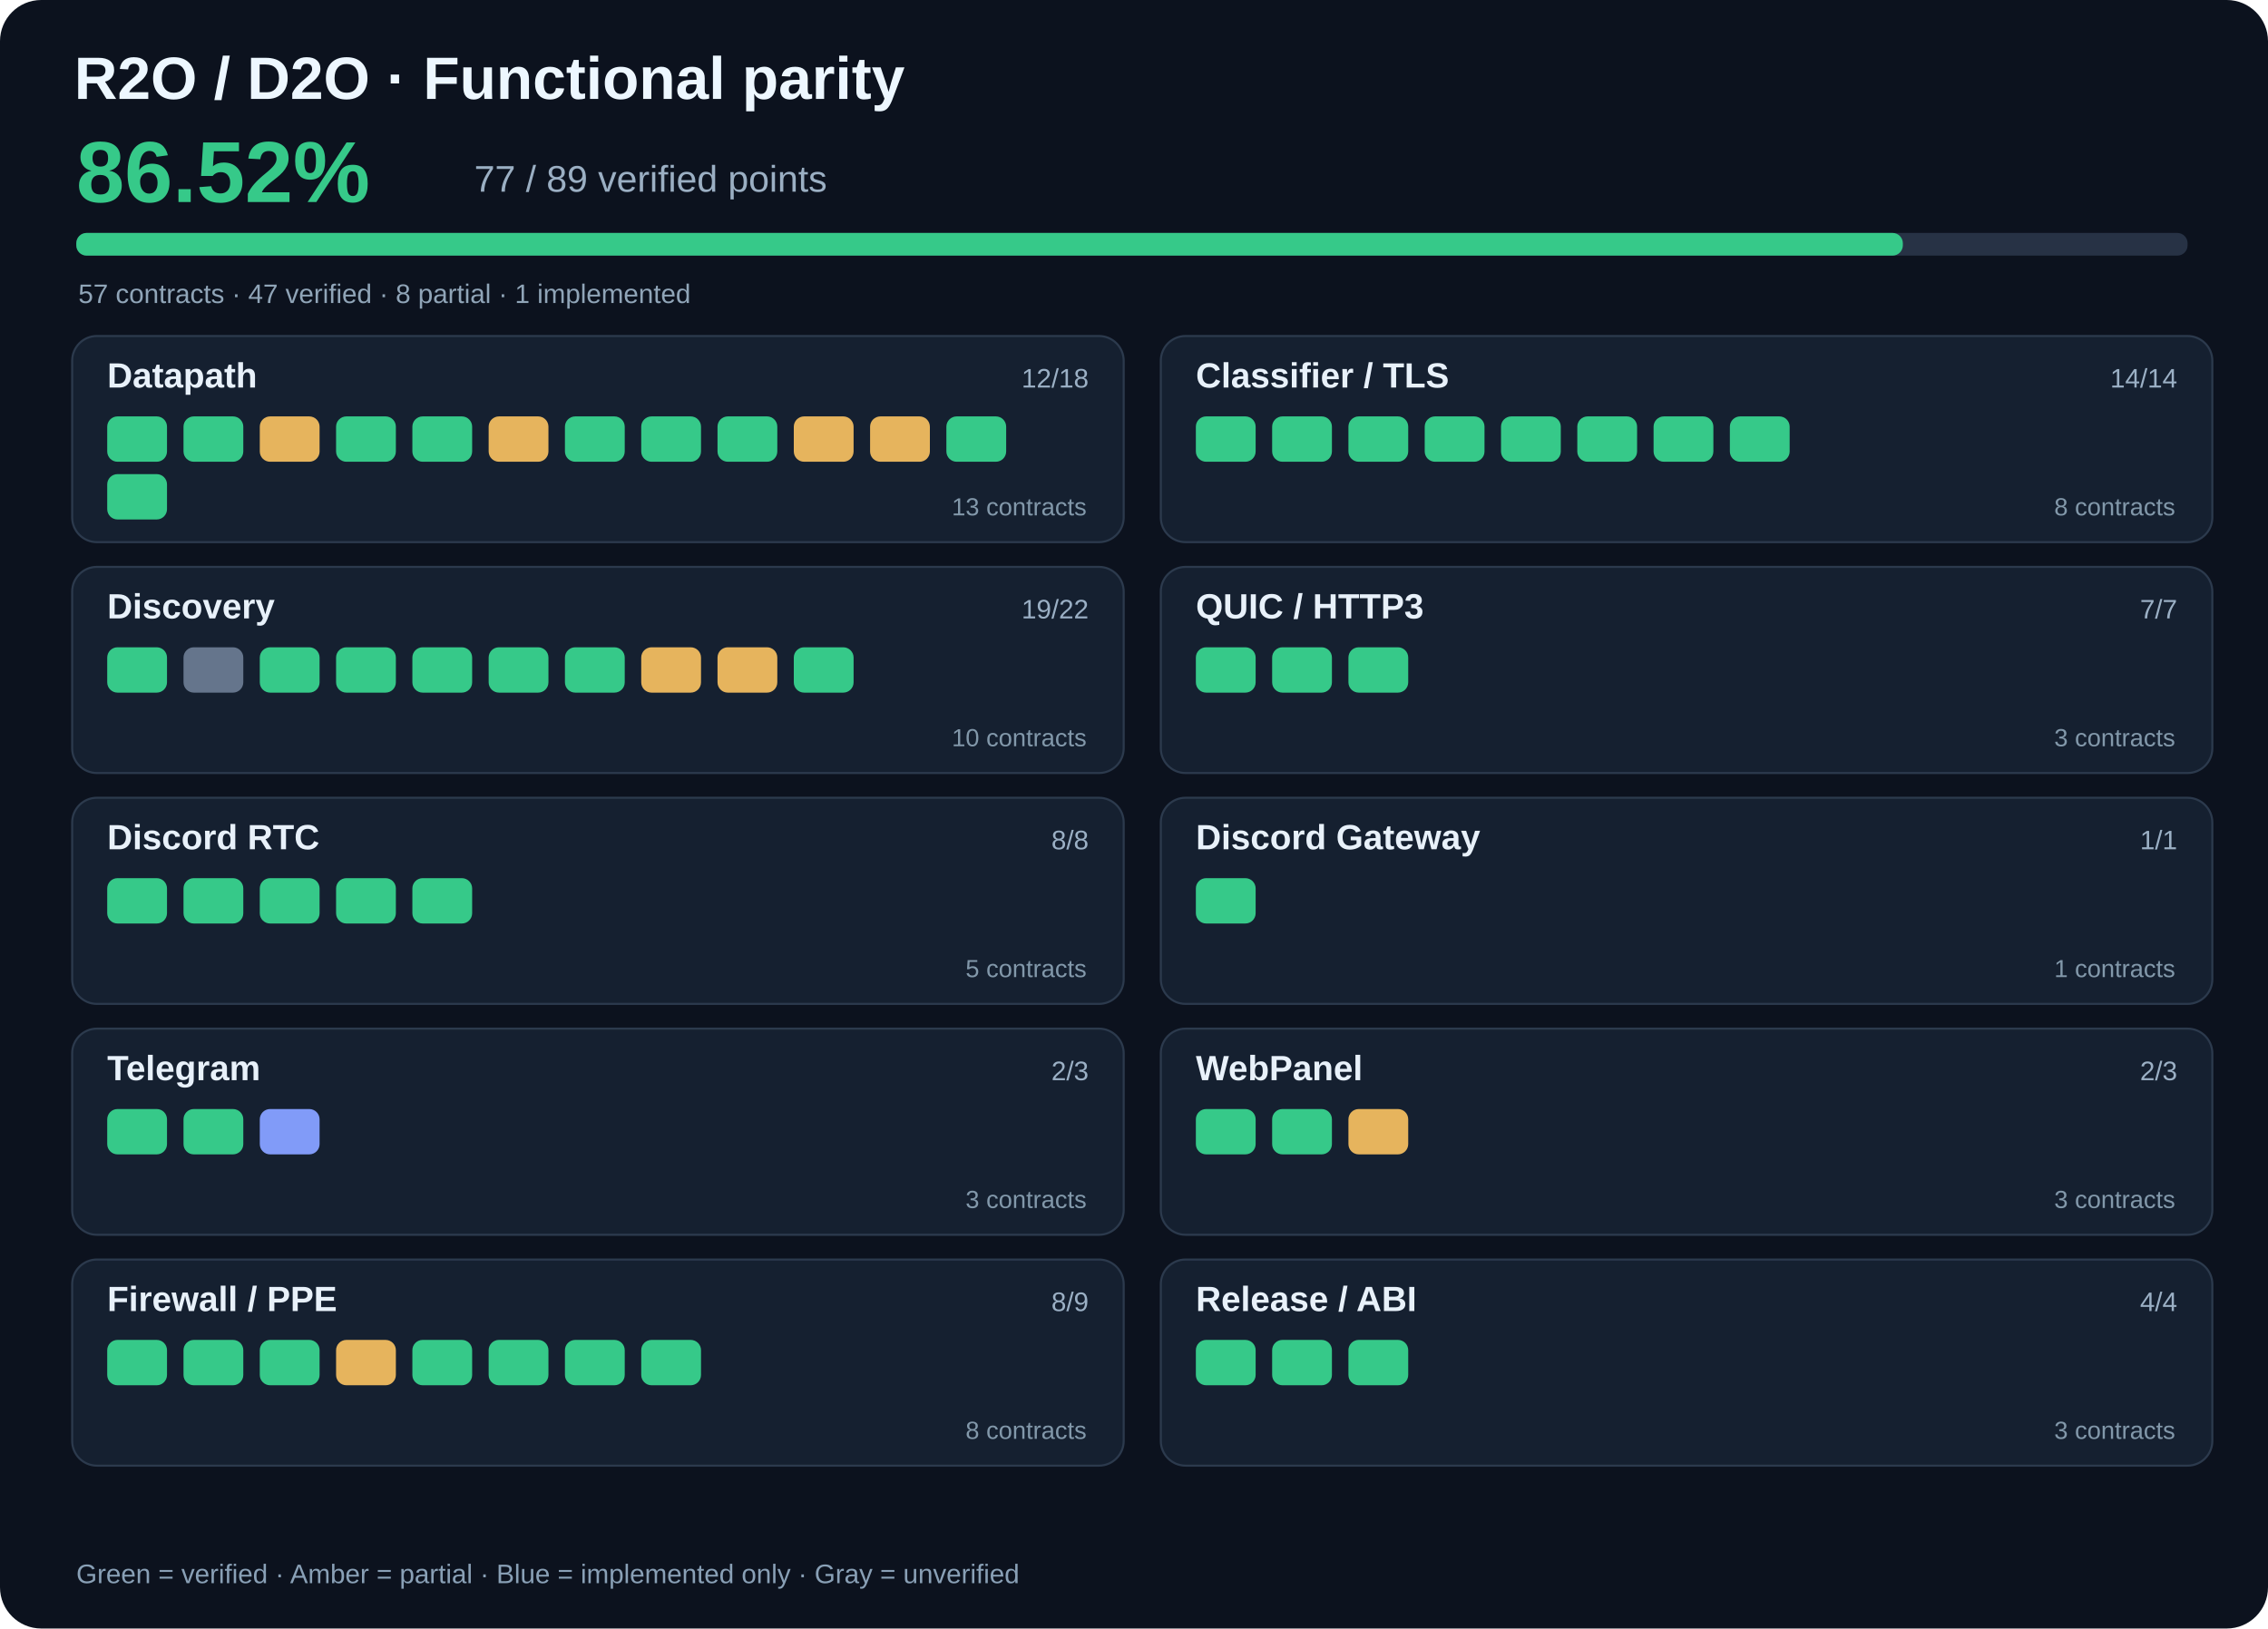
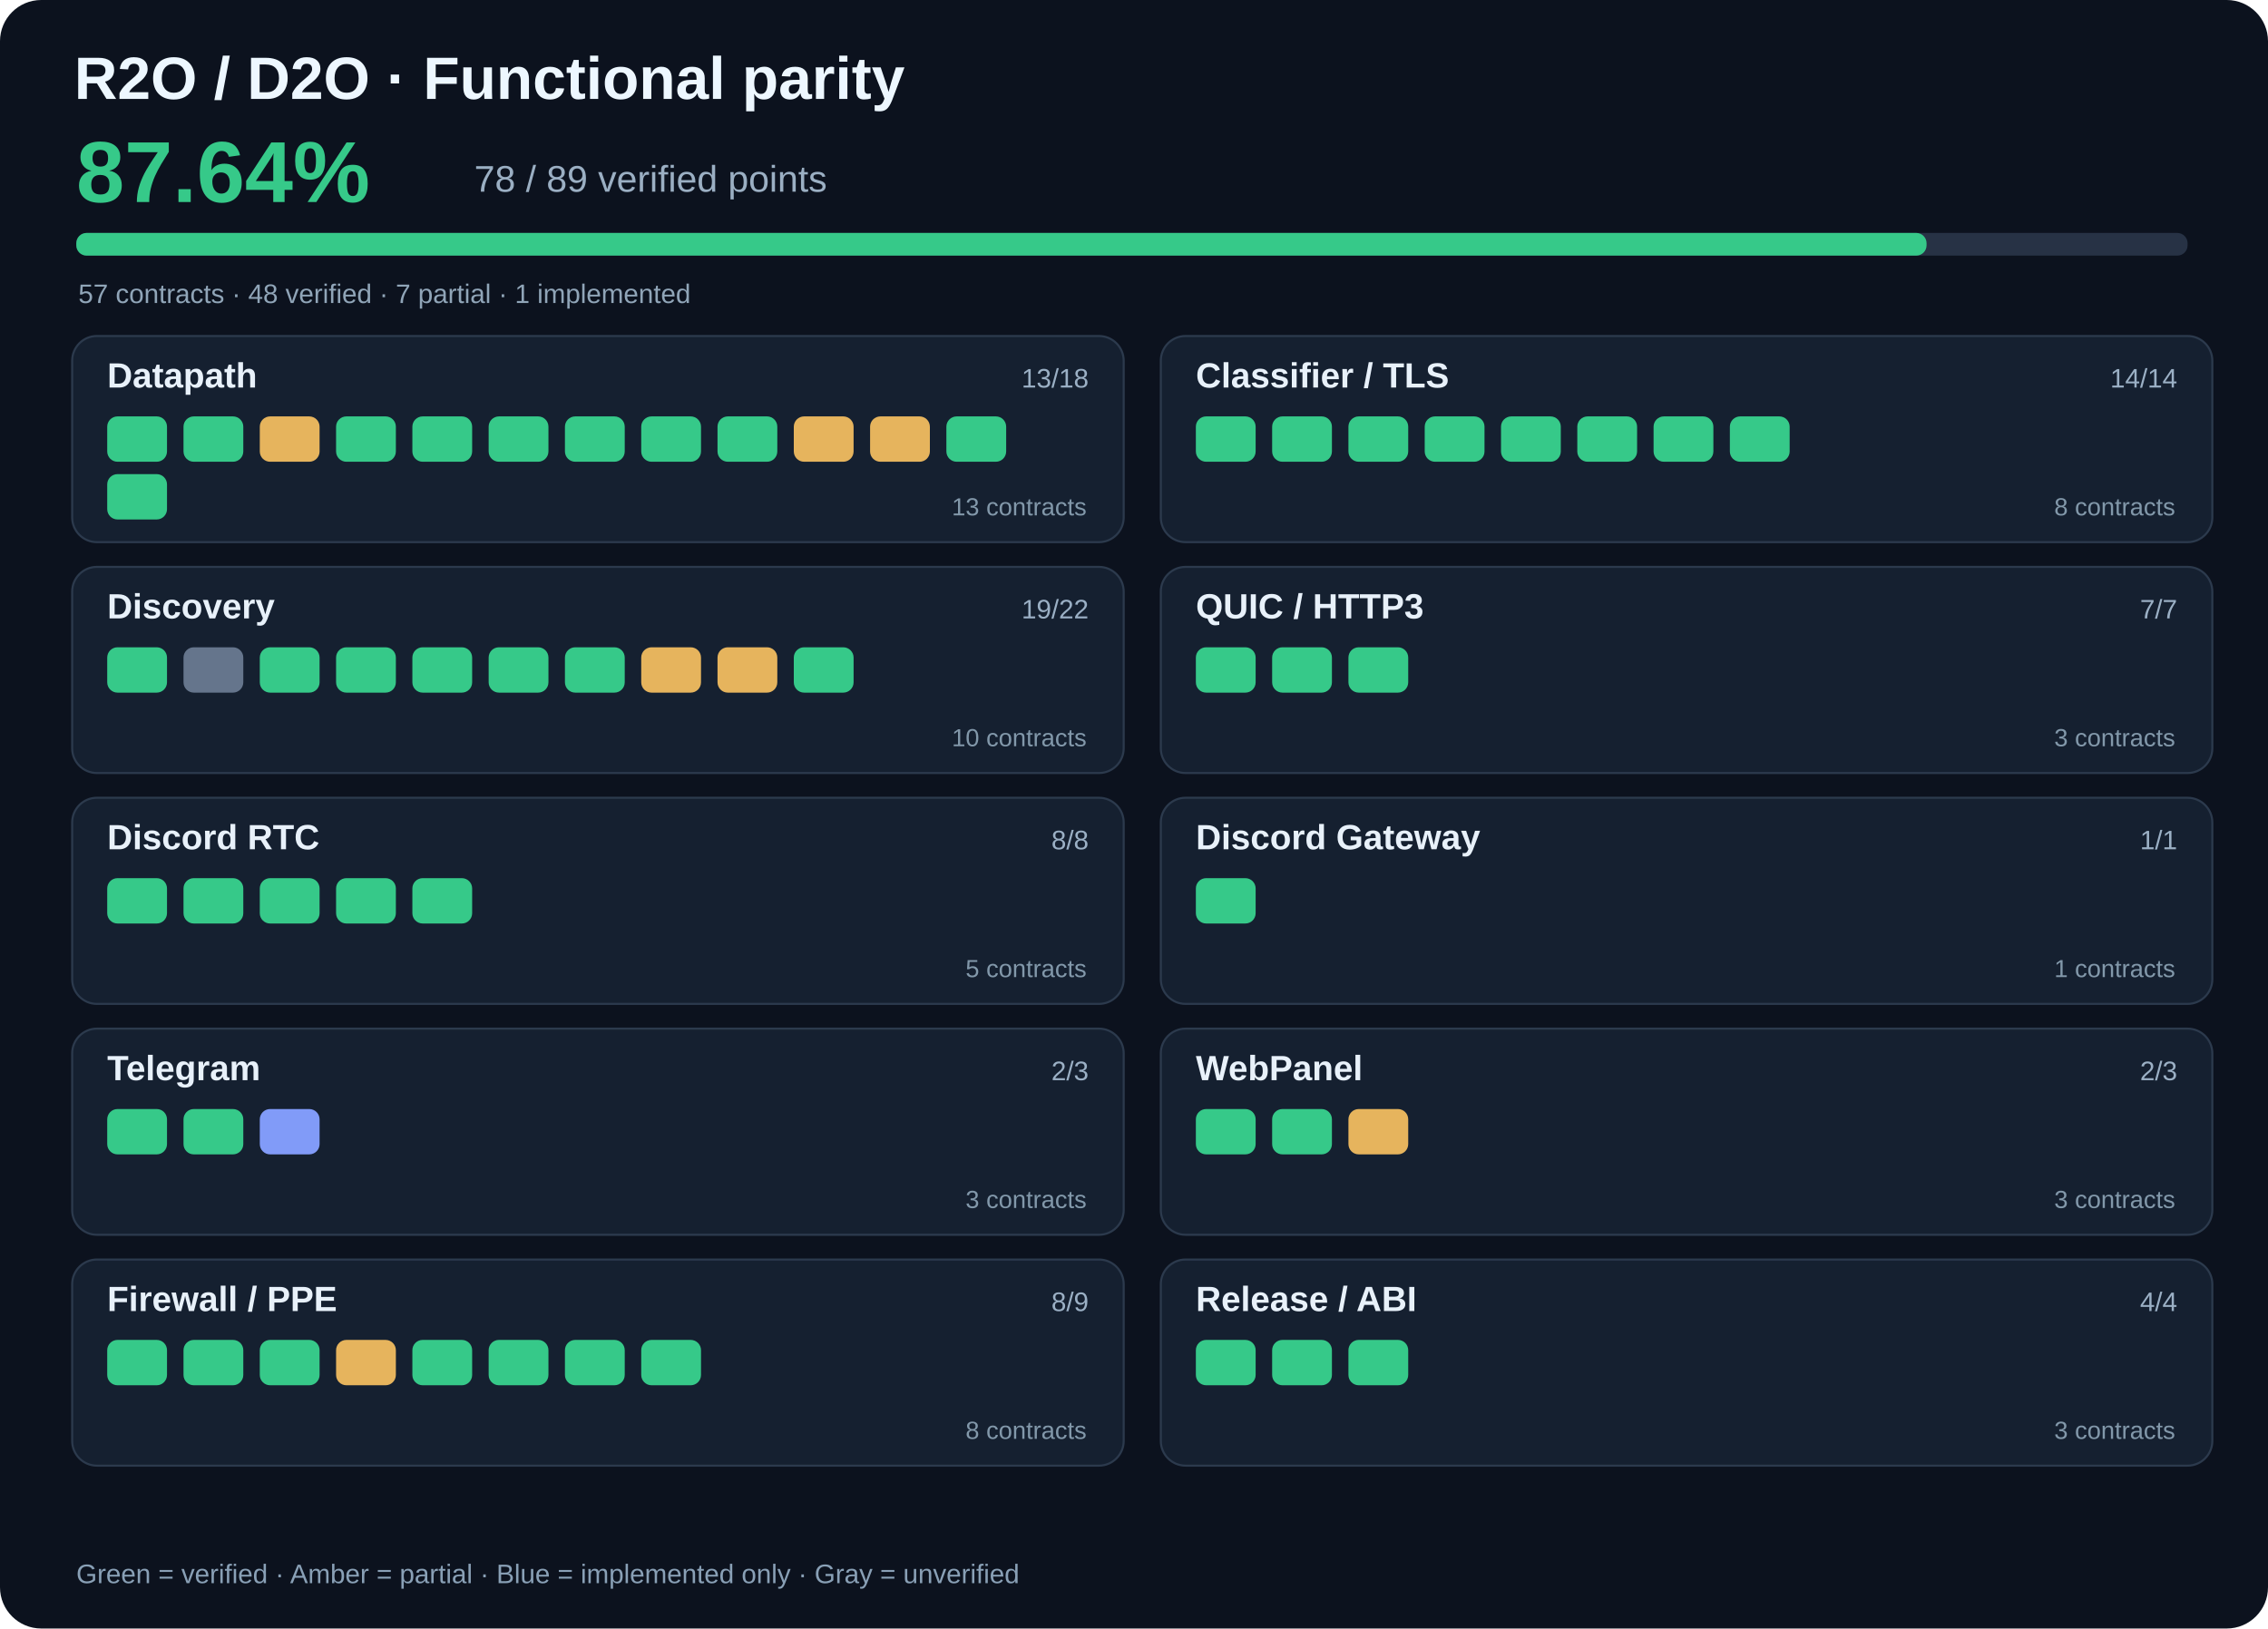
- <svg xmlns="http://www.w3.org/2000/svg" viewBox="0 0 1100 790" width="1100" height="790" role="img" aria-label="R2O parity 86.52%">
+ <svg xmlns="http://www.w3.org/2000/svg" viewBox="0 0 1100 790" width="1100" height="790" role="img" aria-label="R2O parity 87.64%">
  <rect width="1100" height="790" rx="20" fill="#0c121e" />
  <text x="36" y="48" fill="#edf7ff" font-family="Arial,sans-serif" font-size="29" font-weight="700">R2O / D2O · Functional parity</text>
-   <text x="37" y="98" fill="#36c989" font-family="Arial,sans-serif" font-size="42" font-weight="700">86.52%</text>
-   <text x="230" y="93" fill="#9bafc3" font-family="Arial,sans-serif" font-size="18">77 / 89 verified points</text>
+   <text x="37" y="98" fill="#36c989" font-family="Arial,sans-serif" font-size="42" font-weight="700">87.64%</text>
+   <text x="230" y="93" fill="#9bafc3" font-family="Arial,sans-serif" font-size="18">78 / 89 verified points</text>
  <rect x="37" y="113" width="1024" height="11" rx="5" fill="#273245" />
-   <rect x="37" y="113" width="885.9" height="11" rx="5" fill="#36c989" />
-   <text x="38" y="147" fill="#90a5b8" font-family="Arial,sans-serif" font-size="13">57 contracts · 47 verified · 8 partial · 1 implemented</text>
+   <rect x="37" y="113" width="897.4" height="11" rx="5" fill="#36c989" />
+   <text x="38" y="147" fill="#90a5b8" font-family="Arial,sans-serif" font-size="13">57 contracts · 48 verified · 7 partial · 1 implemented</text>
  <rect x="35" y="163" width="510" height="100" rx="12" fill="#152030" stroke="#2c3a4d" />
  <text x="52" y="188" fill="#e8f1fa" font-family="Arial,sans-serif" font-size="17" font-weight="700">Datapath</text>
-   <text x="528" y="188" text-anchor="end" fill="#9bb0c5" font-family="Arial,sans-serif" font-size="13">12/18</text>
+   <text x="528" y="188" text-anchor="end" fill="#9bb0c5" font-family="Arial,sans-serif" font-size="13">13/18</text>
  <rect x="52" y="202" width="29" height="22" rx="5" fill="#36c989" />
  <rect x="89" y="202" width="29" height="22" rx="5" fill="#36c989" />
  <rect x="126" y="202" width="29" height="22" rx="5" fill="#e6b45d" />
  <rect x="163" y="202" width="29" height="22" rx="5" fill="#36c989" />
  <rect x="200" y="202" width="29" height="22" rx="5" fill="#36c989" />
-   <rect x="237" y="202" width="29" height="22" rx="5" fill="#e6b45d" />
+   <rect x="237" y="202" width="29" height="22" rx="5" fill="#36c989" />
  <rect x="274" y="202" width="29" height="22" rx="5" fill="#36c989" />
  <rect x="311" y="202" width="29" height="22" rx="5" fill="#36c989" />
  <rect x="348" y="202" width="29" height="22" rx="5" fill="#36c989" />
  <rect x="385" y="202" width="29" height="22" rx="5" fill="#e6b45d" />
  <rect x="422" y="202" width="29" height="22" rx="5" fill="#e6b45d" />
  <rect x="459" y="202" width="29" height="22" rx="5" fill="#36c989" />
  <rect x="52" y="230" width="29" height="22" rx="5" fill="#36c989" />
  <text x="527" y="250" text-anchor="end" fill="#8298aa" font-family="Arial,sans-serif" font-size="12">13 contracts</text>
  <rect x="563" y="163" width="510" height="100" rx="12" fill="#152030" stroke="#2c3a4d" />
  <text x="580" y="188" fill="#e8f1fa" font-family="Arial,sans-serif" font-size="17" font-weight="700">Classifier / TLS</text>
  <text x="1056" y="188" text-anchor="end" fill="#9bb0c5" font-family="Arial,sans-serif" font-size="13">14/14</text>
  <rect x="580" y="202" width="29" height="22" rx="5" fill="#36c989" />
  <rect x="617" y="202" width="29" height="22" rx="5" fill="#36c989" />
  <rect x="654" y="202" width="29" height="22" rx="5" fill="#36c989" />
  <rect x="691" y="202" width="29" height="22" rx="5" fill="#36c989" />
  <rect x="728" y="202" width="29" height="22" rx="5" fill="#36c989" />
  <rect x="765" y="202" width="29" height="22" rx="5" fill="#36c989" />
  <rect x="802" y="202" width="29" height="22" rx="5" fill="#36c989" />
  <rect x="839" y="202" width="29" height="22" rx="5" fill="#36c989" />
  <text x="1055" y="250" text-anchor="end" fill="#8298aa" font-family="Arial,sans-serif" font-size="12">8 contracts</text>
  <rect x="35" y="275" width="510" height="100" rx="12" fill="#152030" stroke="#2c3a4d" />
  <text x="52" y="300" fill="#e8f1fa" font-family="Arial,sans-serif" font-size="17" font-weight="700">Discovery</text>
  <text x="528" y="300" text-anchor="end" fill="#9bb0c5" font-family="Arial,sans-serif" font-size="13">19/22</text>
  <rect x="52" y="314" width="29" height="22" rx="5" fill="#36c989" />
  <rect x="89" y="314" width="29" height="22" rx="5" fill="#65758c" />
  <rect x="126" y="314" width="29" height="22" rx="5" fill="#36c989" />
  <rect x="163" y="314" width="29" height="22" rx="5" fill="#36c989" />
  <rect x="200" y="314" width="29" height="22" rx="5" fill="#36c989" />
  <rect x="237" y="314" width="29" height="22" rx="5" fill="#36c989" />
  <rect x="274" y="314" width="29" height="22" rx="5" fill="#36c989" />
  <rect x="311" y="314" width="29" height="22" rx="5" fill="#e6b45d" />
  <rect x="348" y="314" width="29" height="22" rx="5" fill="#e6b45d" />
  <rect x="385" y="314" width="29" height="22" rx="5" fill="#36c989" />
  <text x="527" y="362" text-anchor="end" fill="#8298aa" font-family="Arial,sans-serif" font-size="12">10 contracts</text>
  <rect x="563" y="275" width="510" height="100" rx="12" fill="#152030" stroke="#2c3a4d" />
  <text x="580" y="300" fill="#e8f1fa" font-family="Arial,sans-serif" font-size="17" font-weight="700">QUIC / HTTP3</text>
  <text x="1056" y="300" text-anchor="end" fill="#9bb0c5" font-family="Arial,sans-serif" font-size="13">7/7</text>
  <rect x="580" y="314" width="29" height="22" rx="5" fill="#36c989" />
  <rect x="617" y="314" width="29" height="22" rx="5" fill="#36c989" />
  <rect x="654" y="314" width="29" height="22" rx="5" fill="#36c989" />
  <text x="1055" y="362" text-anchor="end" fill="#8298aa" font-family="Arial,sans-serif" font-size="12">3 contracts</text>
  <rect x="35" y="387" width="510" height="100" rx="12" fill="#152030" stroke="#2c3a4d" />
  <text x="52" y="412" fill="#e8f1fa" font-family="Arial,sans-serif" font-size="17" font-weight="700">Discord RTC</text>
  <text x="528" y="412" text-anchor="end" fill="#9bb0c5" font-family="Arial,sans-serif" font-size="13">8/8</text>
  <rect x="52" y="426" width="29" height="22" rx="5" fill="#36c989" />
  <rect x="89" y="426" width="29" height="22" rx="5" fill="#36c989" />
  <rect x="126" y="426" width="29" height="22" rx="5" fill="#36c989" />
  <rect x="163" y="426" width="29" height="22" rx="5" fill="#36c989" />
  <rect x="200" y="426" width="29" height="22" rx="5" fill="#36c989" />
  <text x="527" y="474" text-anchor="end" fill="#8298aa" font-family="Arial,sans-serif" font-size="12">5 contracts</text>
  <rect x="563" y="387" width="510" height="100" rx="12" fill="#152030" stroke="#2c3a4d" />
  <text x="580" y="412" fill="#e8f1fa" font-family="Arial,sans-serif" font-size="17" font-weight="700">Discord Gateway</text>
  <text x="1056" y="412" text-anchor="end" fill="#9bb0c5" font-family="Arial,sans-serif" font-size="13">1/1</text>
  <rect x="580" y="426" width="29" height="22" rx="5" fill="#36c989" />
  <text x="1055" y="474" text-anchor="end" fill="#8298aa" font-family="Arial,sans-serif" font-size="12">1 contracts</text>
  <rect x="35" y="499" width="510" height="100" rx="12" fill="#152030" stroke="#2c3a4d" />
  <text x="52" y="524" fill="#e8f1fa" font-family="Arial,sans-serif" font-size="17" font-weight="700">Telegram</text>
  <text x="528" y="524" text-anchor="end" fill="#9bb0c5" font-family="Arial,sans-serif" font-size="13">2/3</text>
  <rect x="52" y="538" width="29" height="22" rx="5" fill="#36c989" />
  <rect x="89" y="538" width="29" height="22" rx="5" fill="#36c989" />
  <rect x="126" y="538" width="29" height="22" rx="5" fill="#819bf8" />
  <text x="527" y="586" text-anchor="end" fill="#8298aa" font-family="Arial,sans-serif" font-size="12">3 contracts</text>
  <rect x="563" y="499" width="510" height="100" rx="12" fill="#152030" stroke="#2c3a4d" />
  <text x="580" y="524" fill="#e8f1fa" font-family="Arial,sans-serif" font-size="17" font-weight="700">WebPanel</text>
  <text x="1056" y="524" text-anchor="end" fill="#9bb0c5" font-family="Arial,sans-serif" font-size="13">2/3</text>
  <rect x="580" y="538" width="29" height="22" rx="5" fill="#36c989" />
  <rect x="617" y="538" width="29" height="22" rx="5" fill="#36c989" />
  <rect x="654" y="538" width="29" height="22" rx="5" fill="#e6b45d" />
  <text x="1055" y="586" text-anchor="end" fill="#8298aa" font-family="Arial,sans-serif" font-size="12">3 contracts</text>
  <rect x="35" y="611" width="510" height="100" rx="12" fill="#152030" stroke="#2c3a4d" />
  <text x="52" y="636" fill="#e8f1fa" font-family="Arial,sans-serif" font-size="17" font-weight="700">Firewall / PPE</text>
  <text x="528" y="636" text-anchor="end" fill="#9bb0c5" font-family="Arial,sans-serif" font-size="13">8/9</text>
  <rect x="52" y="650" width="29" height="22" rx="5" fill="#36c989" />
  <rect x="89" y="650" width="29" height="22" rx="5" fill="#36c989" />
  <rect x="126" y="650" width="29" height="22" rx="5" fill="#36c989" />
  <rect x="163" y="650" width="29" height="22" rx="5" fill="#e6b45d" />
  <rect x="200" y="650" width="29" height="22" rx="5" fill="#36c989" />
  <rect x="237" y="650" width="29" height="22" rx="5" fill="#36c989" />
  <rect x="274" y="650" width="29" height="22" rx="5" fill="#36c989" />
  <rect x="311" y="650" width="29" height="22" rx="5" fill="#36c989" />
  <text x="527" y="698" text-anchor="end" fill="#8298aa" font-family="Arial,sans-serif" font-size="12">8 contracts</text>
  <rect x="563" y="611" width="510" height="100" rx="12" fill="#152030" stroke="#2c3a4d" />
  <text x="580" y="636" fill="#e8f1fa" font-family="Arial,sans-serif" font-size="17" font-weight="700">Release / ABI</text>
  <text x="1056" y="636" text-anchor="end" fill="#9bb0c5" font-family="Arial,sans-serif" font-size="13">4/4</text>
  <rect x="580" y="650" width="29" height="22" rx="5" fill="#36c989" />
  <rect x="617" y="650" width="29" height="22" rx="5" fill="#36c989" />
  <rect x="654" y="650" width="29" height="22" rx="5" fill="#36c989" />
  <text x="1055" y="698" text-anchor="end" fill="#8298aa" font-family="Arial,sans-serif" font-size="12">3 contracts</text>
  <text x="37" y="768" fill="#89a0b6" font-family="Arial,sans-serif" font-size="13">Green = verified · Amber = partial · Blue = implemented only · Gray = unverified</text>
</svg>
